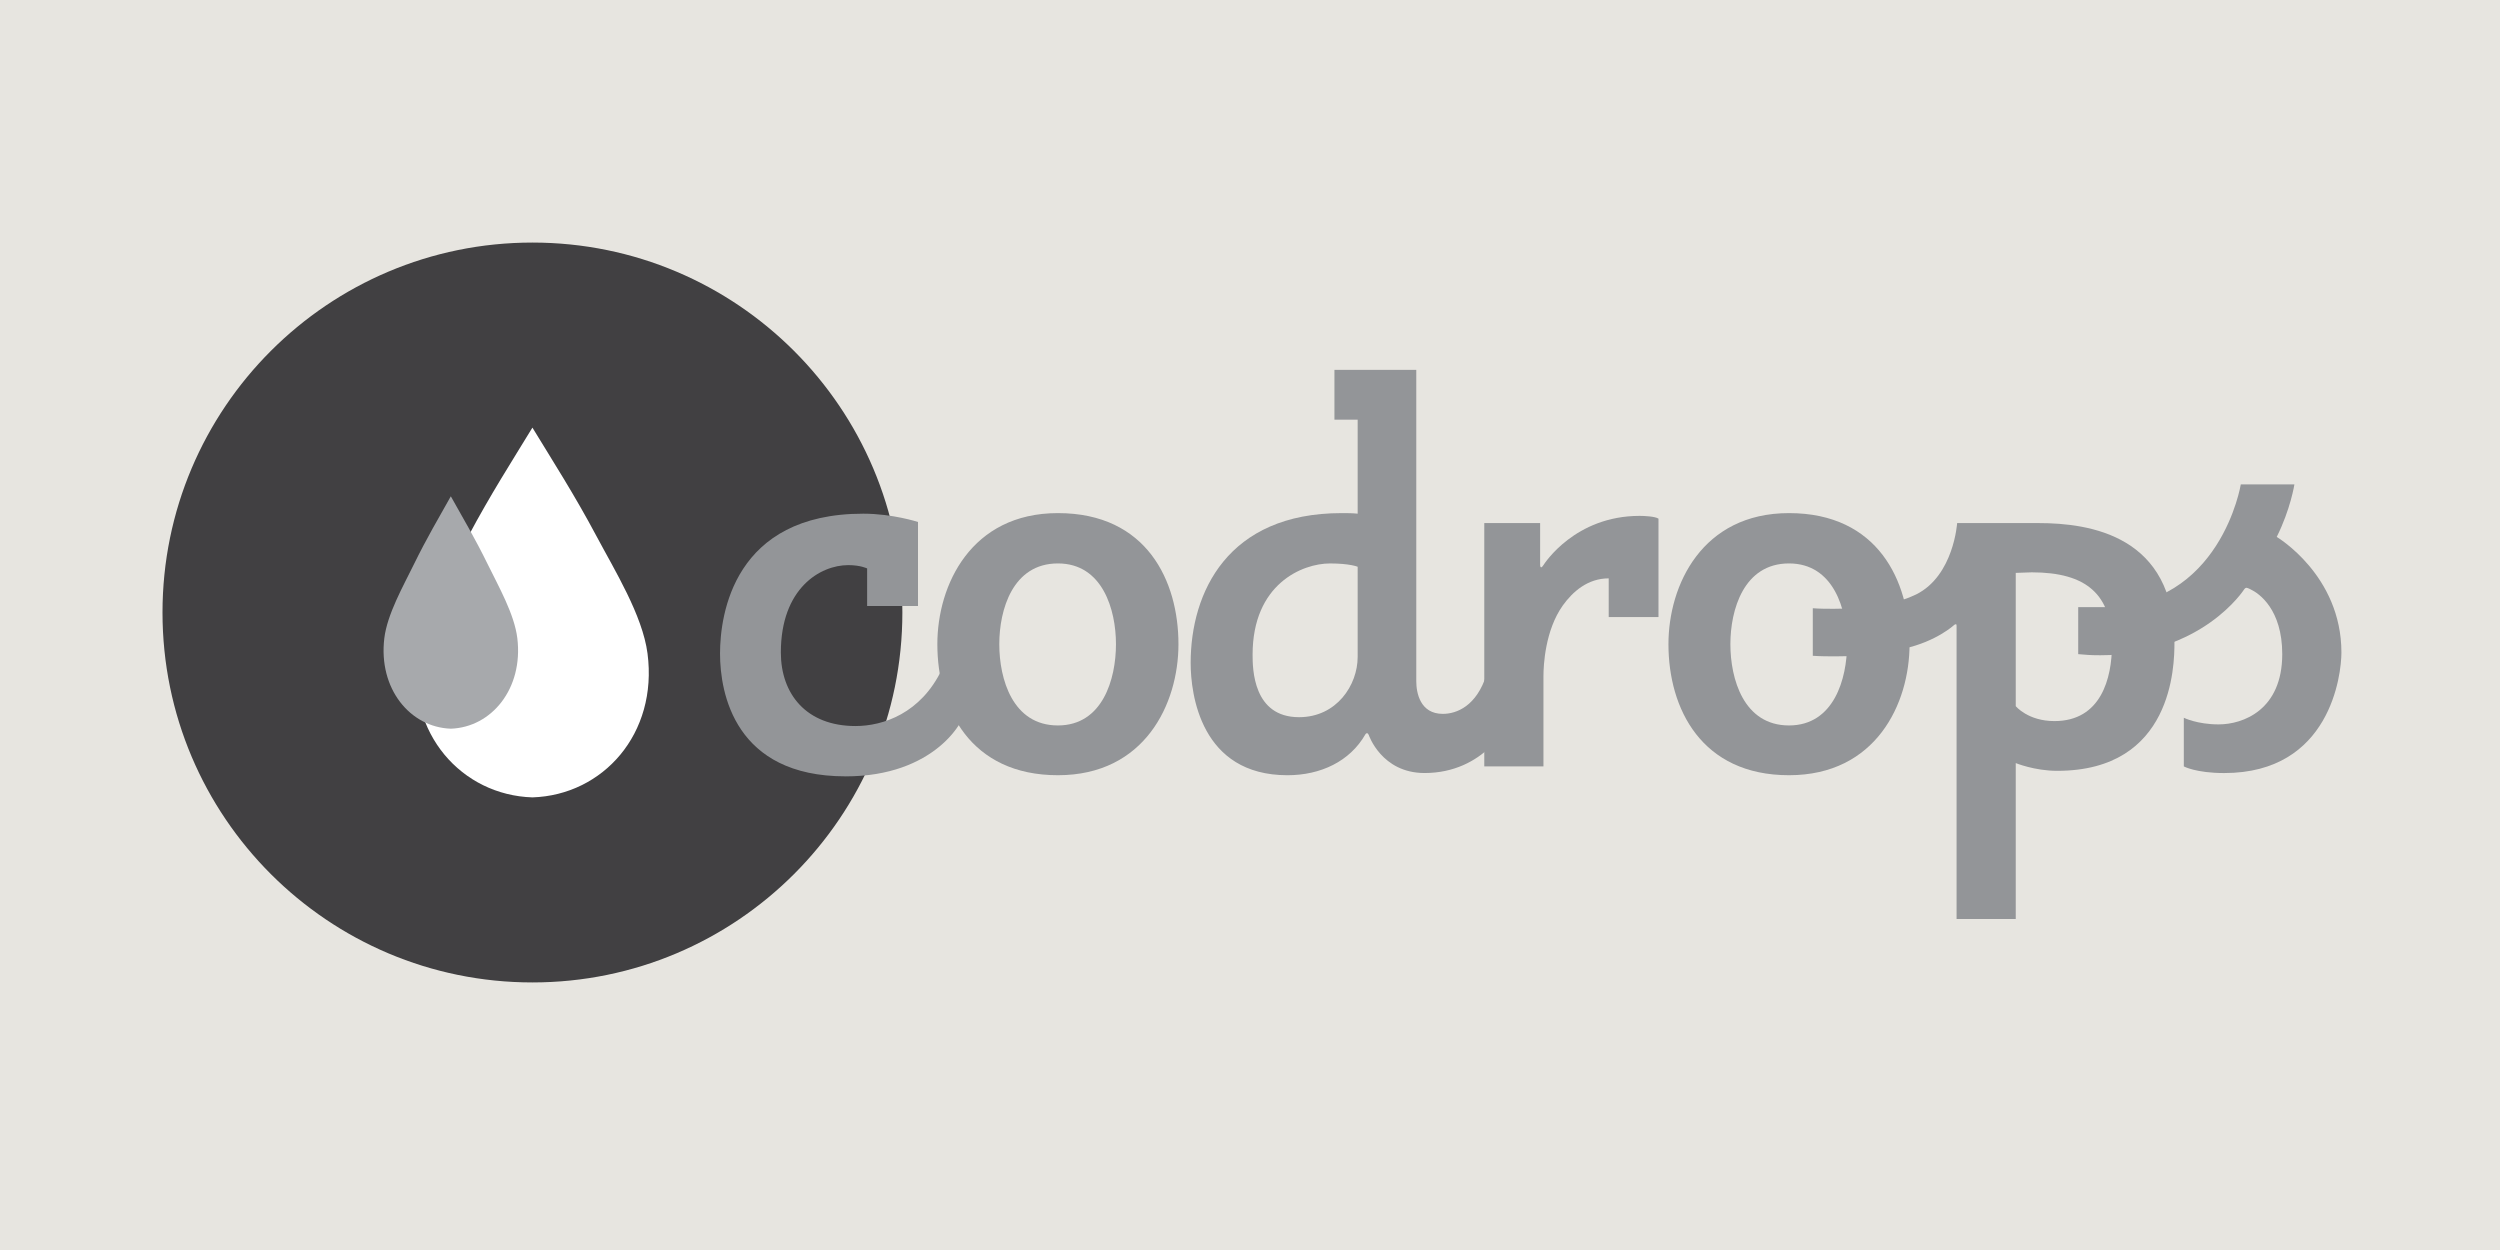
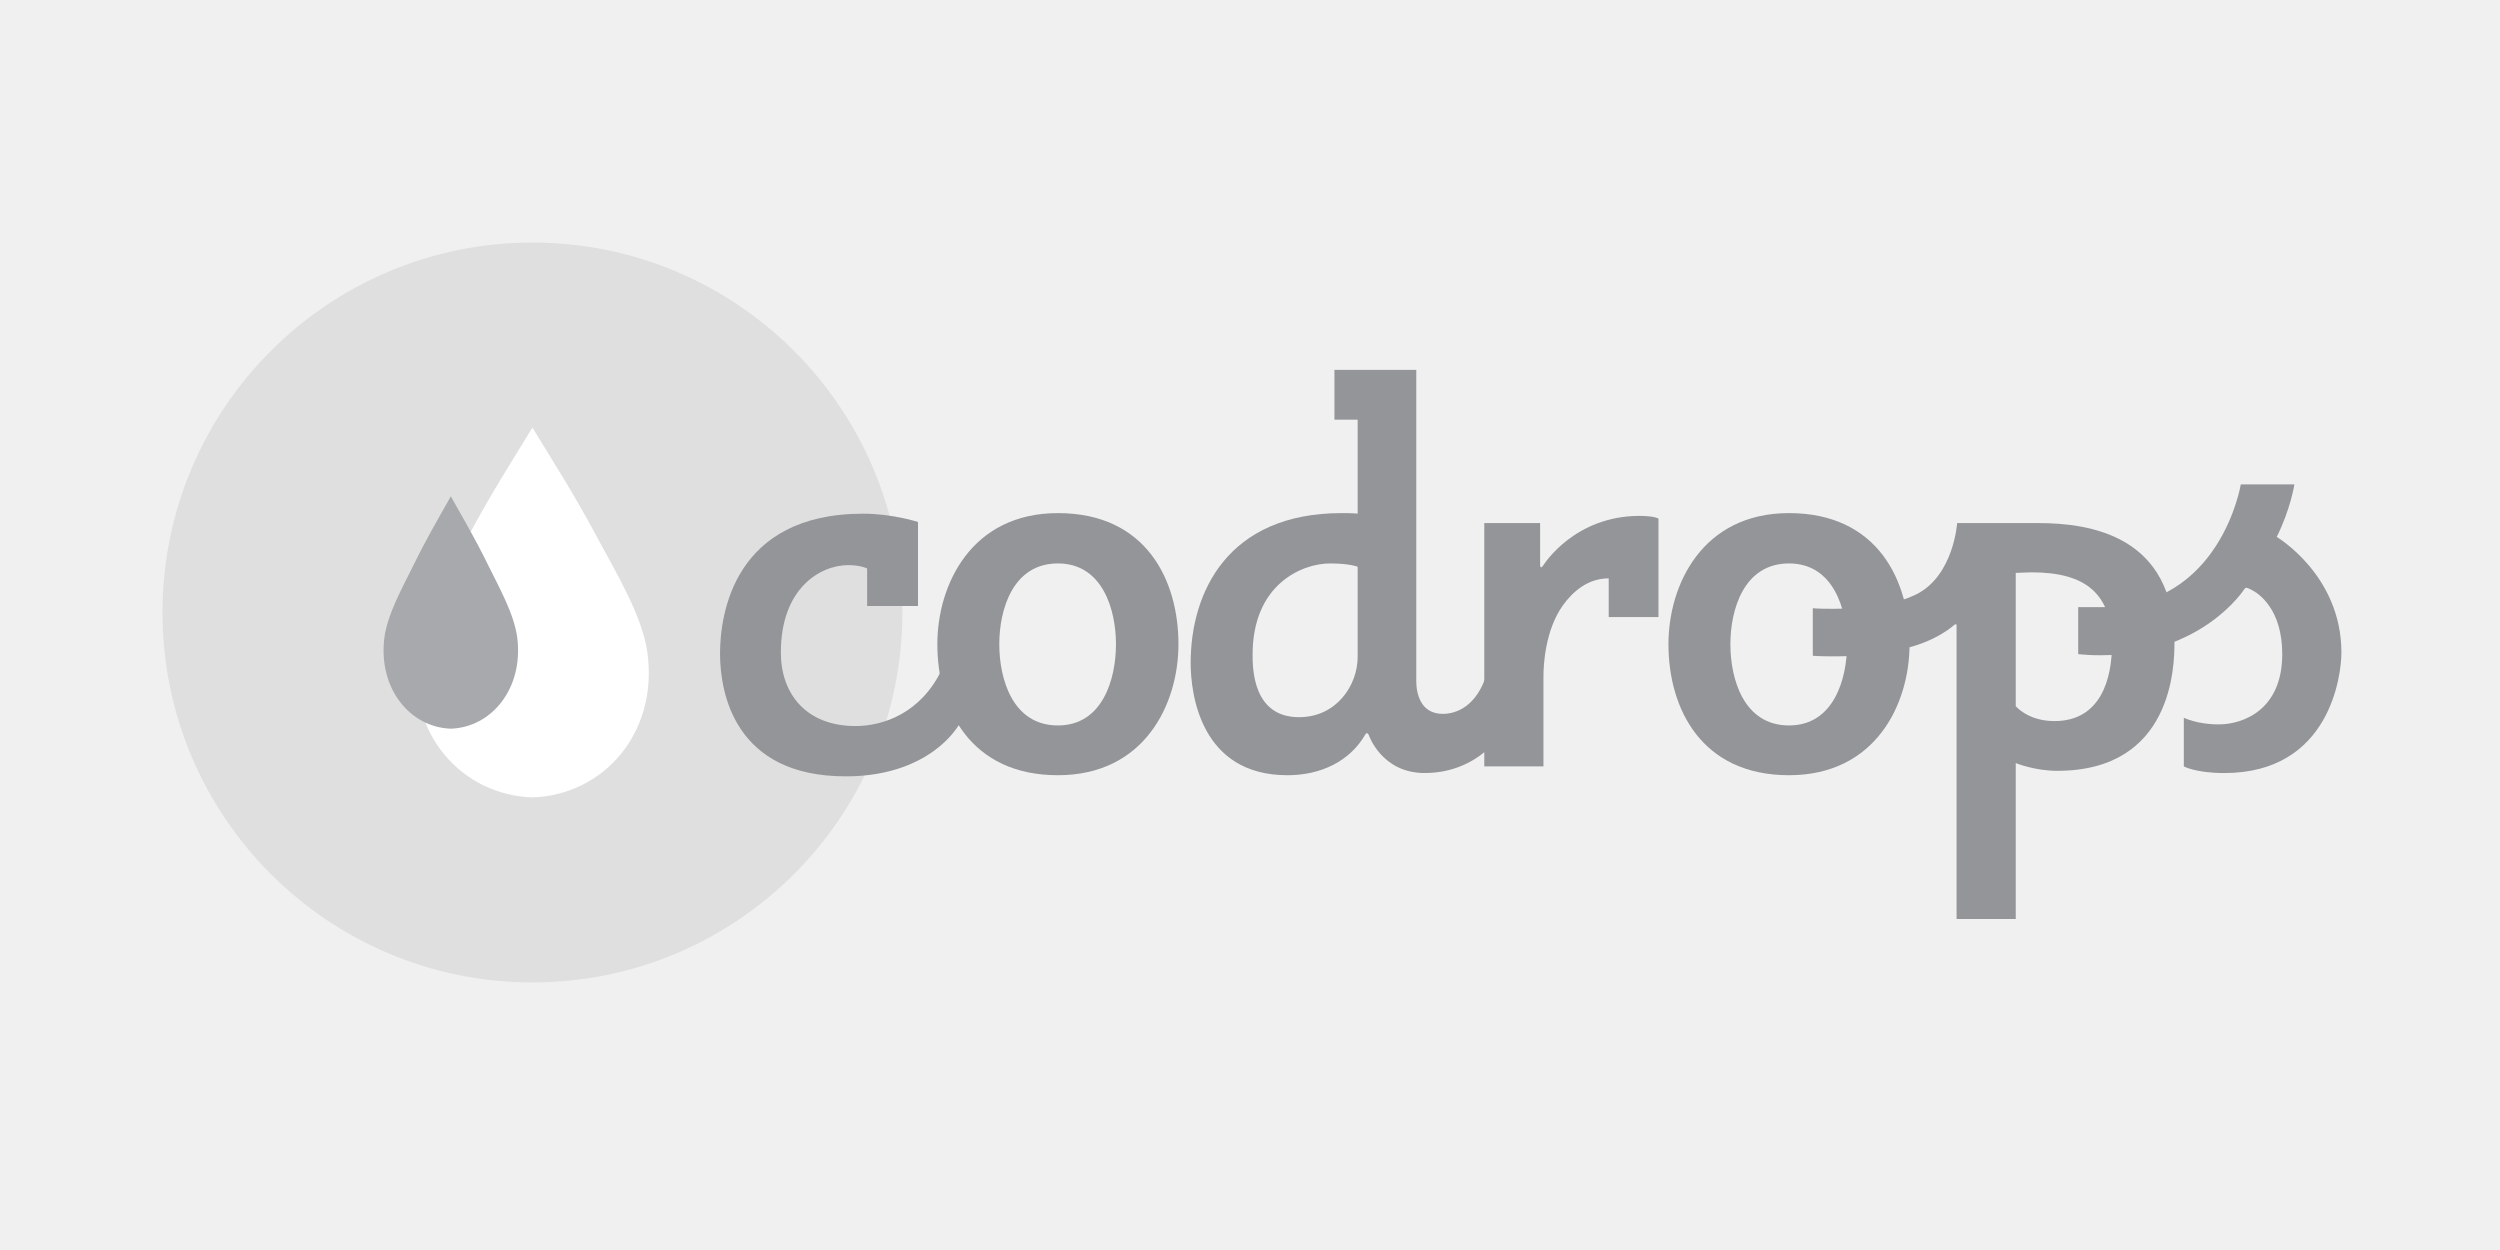
<svg xmlns="http://www.w3.org/2000/svg" viewBox="0 0 800 400" enable-background="new 0 0 800 400">
-   <path fill="#e7e5e0" d="m0 0h800v400h-800z" />
-   <path fill="#414042" d="m288.76 196c0 65.38-53 118.38-118.38 118.38-65.38 0-118.38-52.999-118.38-118.38 0-65.38 53-118.38 118.38-118.38 65.38 0 118.38 52.999 118.38 118.38" />
+   <path fill="#DFDFDF" d="m288.76 196c0 65.38-53 118.38-118.38 118.38-65.38 0-118.38-52.999-118.38-118.38 0-65.38 53-118.38 118.38-118.38 65.38 0 118.38 52.999 118.38 118.38" />
  <g transform="matrix(1.61319 0 0 1.7559 142.74 150.3)">
    <path fill="#fff" d="m17.13 59.72c13.996-.412 24.919-11.614 22.831-26.23-.995-6.966-6.504-15.13-10.146-21.42-4.336-7.489-8.701-13.726-12.685-19.736h-.001c-3.984 6.01-8.349 12.247-12.684 19.736-3.642 6.292-9.151 14.455-10.146 21.42-2.089 14.621 8.834 25.822 22.831 26.23" />
  </g>
  <g transform="matrix(.93219 0 0 1.1036 272.84 121.41)">
    <path fill="#a7a9ac" d="m-137.93 101.28c13.997-.412 24.92-11.613 22.831-26.23-.995-6.965-6.504-15.13-10.146-21.419-4.336-7.49-8.701-13.726-12.685-19.737-3.984 6.01-8.349 12.247-12.684 19.737-3.643 6.292-9.151 14.453-10.147 21.419-2.089 14.621 8.835 25.822 22.831 26.23" />
  </g>
  <g fill="#939598">
    <path d="m270.58 248.43c-35.391 0-40.17-26.544-40.17-39.28 0-12.564 4.424-44.771 45.832-44.771 9.379 0 17.519 2.654 17.519 2.654v26.897h-16.28v-12.03c0 0-2.124-1.062-6.02-1.062-9.02 0-21.589 7.432-21.589 27.959 0 13.271 8.14 23.535 23.889 23.535 8.848 0 20.881-4.07 27.605-18.05 0 0 6.193 7.609 7.609 10.09.354.531.354.885.354 1.238-.001 5.133-10.441 22.83-38.754 22.83" />
    <path d="m338.53 248.07c-27.959 0-38.577-21.234-38.577-41.938 0-18.934 10.794-41.938 38.577-41.938 28.49 0 38.576 21.766 38.576 41.938 0 19.11-10.794 41.938-38.576 41.938m0-15.926c14.333 0 18.58-14.864 18.58-26.01 0-10.971-4.247-25.835-18.58-25.835-14.511 0-18.757 14.864-18.757 25.835-.001 11.149 4.246 26.01 18.757 26.01" />
    <path d="m475.68 215.87l7.433 10.264c0 0 .531.708.531 1.416 0 4.247-8.849 19.818-27.782 19.818-13.803 0-17.873-12.21-17.873-12.21-.177-.354-.354-.53-.53-.53-.354 0-.531.354-.531.354-4.955 8.671-14.333 13.09-24.95 13.09-27.783 0-30.968-26.01-30.968-35.922 0-22.65 11.856-47.955 48.31-47.955 1.593 0 3.362 0 5.132.177v-30.08h-7.432v-15.926h26.19v99.63c0 3.716 1.238 10.44 8.493 10.44 4.424.001 10.794-2.477 13.979-12.564m-41.23-34.506c0 0-2.478-1.062-8.848-1.062-8.848 0-24.774 6.547-24.774 29.2 0 4.601.177 19.996 14.864 19.996 12.03 0 18.758-10.264 18.758-19.288v-28.844" />
    <path d="m492.84 167.38v13.449c0 0 0 .708.354.708.177 0 .354-.177.708-.708.354-.531 10.09-15.749 30.79-15.749 1.593 0 4.955.177 6.02.885v31.498h-15.926v-12.387c-6.725 0-11.502 4.247-14.688 8.671-5.663 7.963-6.193 19.11-6.193 22.65v28.844h-18.935v-77.861h17.873" />
    <path d="m572.48 248.07c-27.959 0-38.576-21.234-38.576-41.938 0-18.934 10.794-41.938 38.576-41.938 28.49 0 38.577 21.766 38.577 41.938.001 19.11-10.794 41.938-38.577 41.938m0-15.926c14.334 0 18.581-14.864 18.581-26.01 0-10.971-4.247-25.835-18.581-25.835-14.51 0-18.757 14.864-18.757 25.835.001 11.149 4.248 26.01 18.757 26.01" />
    <path d="m626.1 200.3c0-.177 0-.531-.177-.531s-.354 0-.531.177c0 0-5.662 5.309-16.1 7.609-5.309 1.238-12.387 2.478-21.766 2.478-2.301 0-4.778 0-7.433-.178v-15.218c2.301.177 4.602.177 6.725.177 12.387 0 20.527-1.77 26.366-4.601 12.03-6.02 13.1-22.828 13.1-22.828h26.01c16.634 0 43.531 4.07 43.531 38.22 0 7.433-.53 41.06-37.515 41.06-7.255 0-13.271-2.478-13.271-2.478v49.901h-18.935v-93.78m49.725 6.02c0-16.1-8.14-23.18-25.658-23.18-1.77 0-3.539.177-5.132.177v42.646c0 0 3.893 4.777 12.387 4.777 14.864.001 18.403-13.624 18.403-24.419" />
    <path d="m720.24 188.62c-.354-.177-1.062-.531-1.416-.531 0 0-.354 0-.708.531 0 0-13.448 21.06-46.01 21.06-4.07 0-4.247-.177-7.078-.354v-15.04h7.785c37.869 0 44.24-39.28 44.24-39.28h17.16c0 0-1.238 7.963-5.663 16.811 0 0 20.704 12.21 20.704 36.984 0 7.078-3.539 38.576-37.515 38.576-9.02 0-12.918-2.123-12.918-2.123v-15.572c0 0 4.247 2.124 11.148 2.124 7.786 0 20.35-4.602 20.35-22.474.001-14.333-7.43-19.465-10.08-20.704" />
  </g>
</svg>
